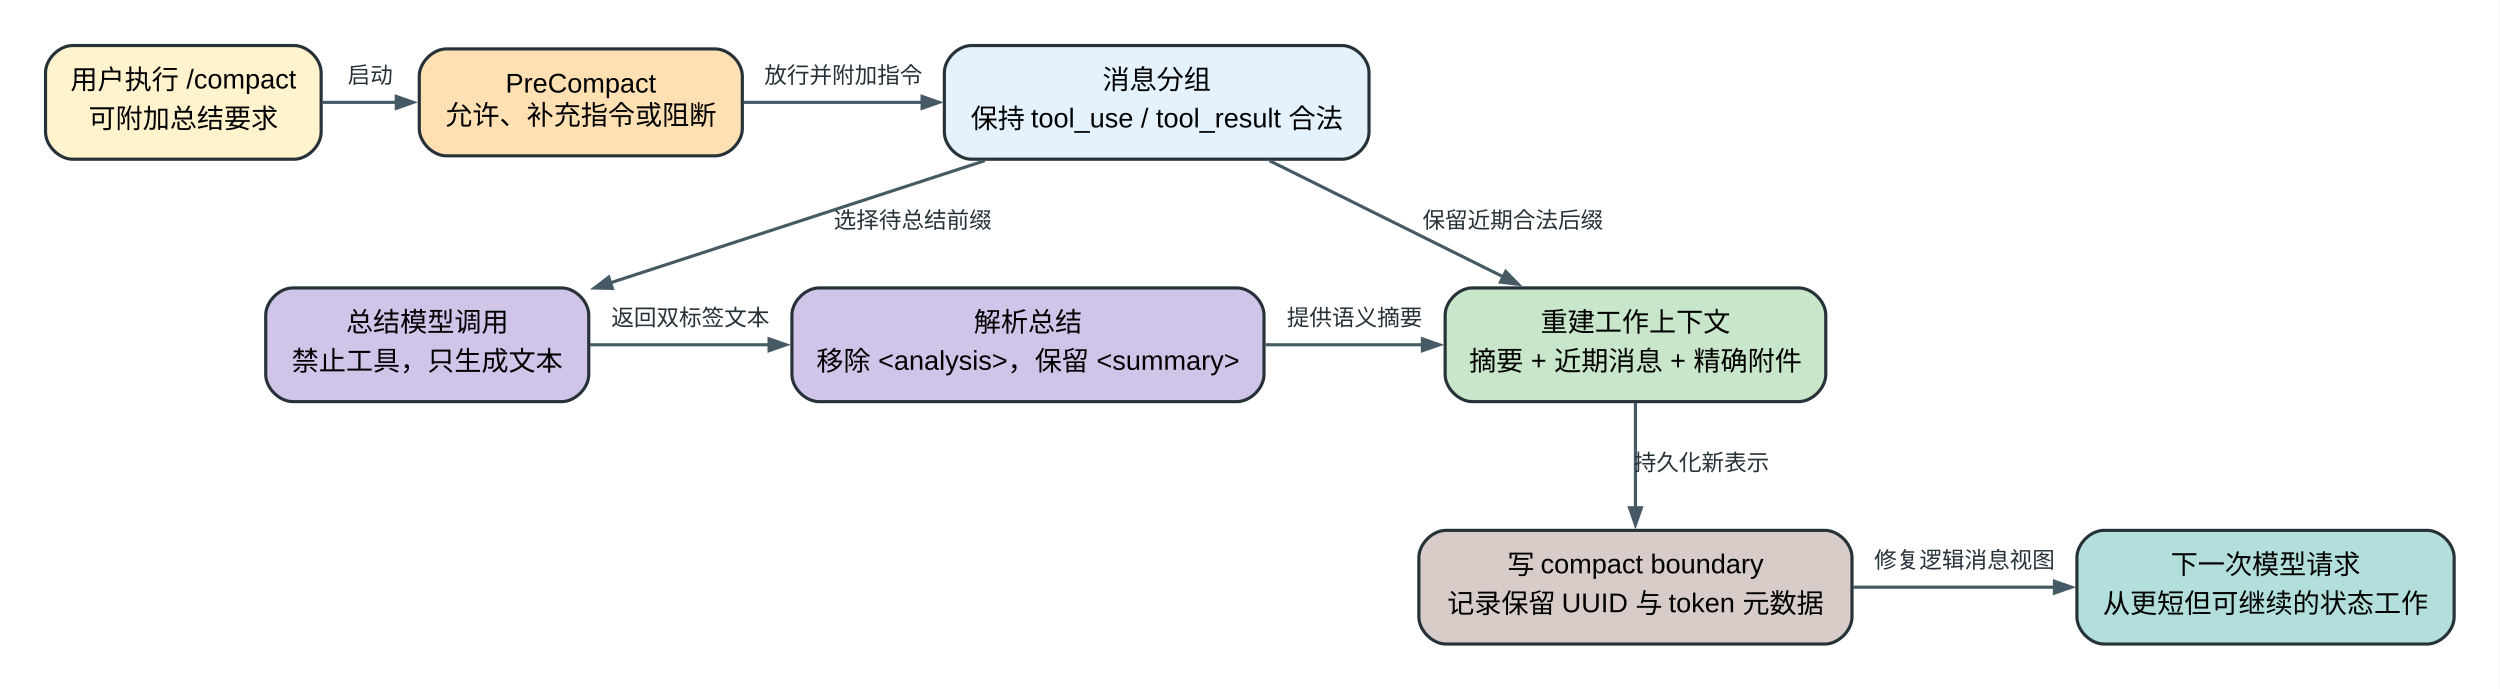
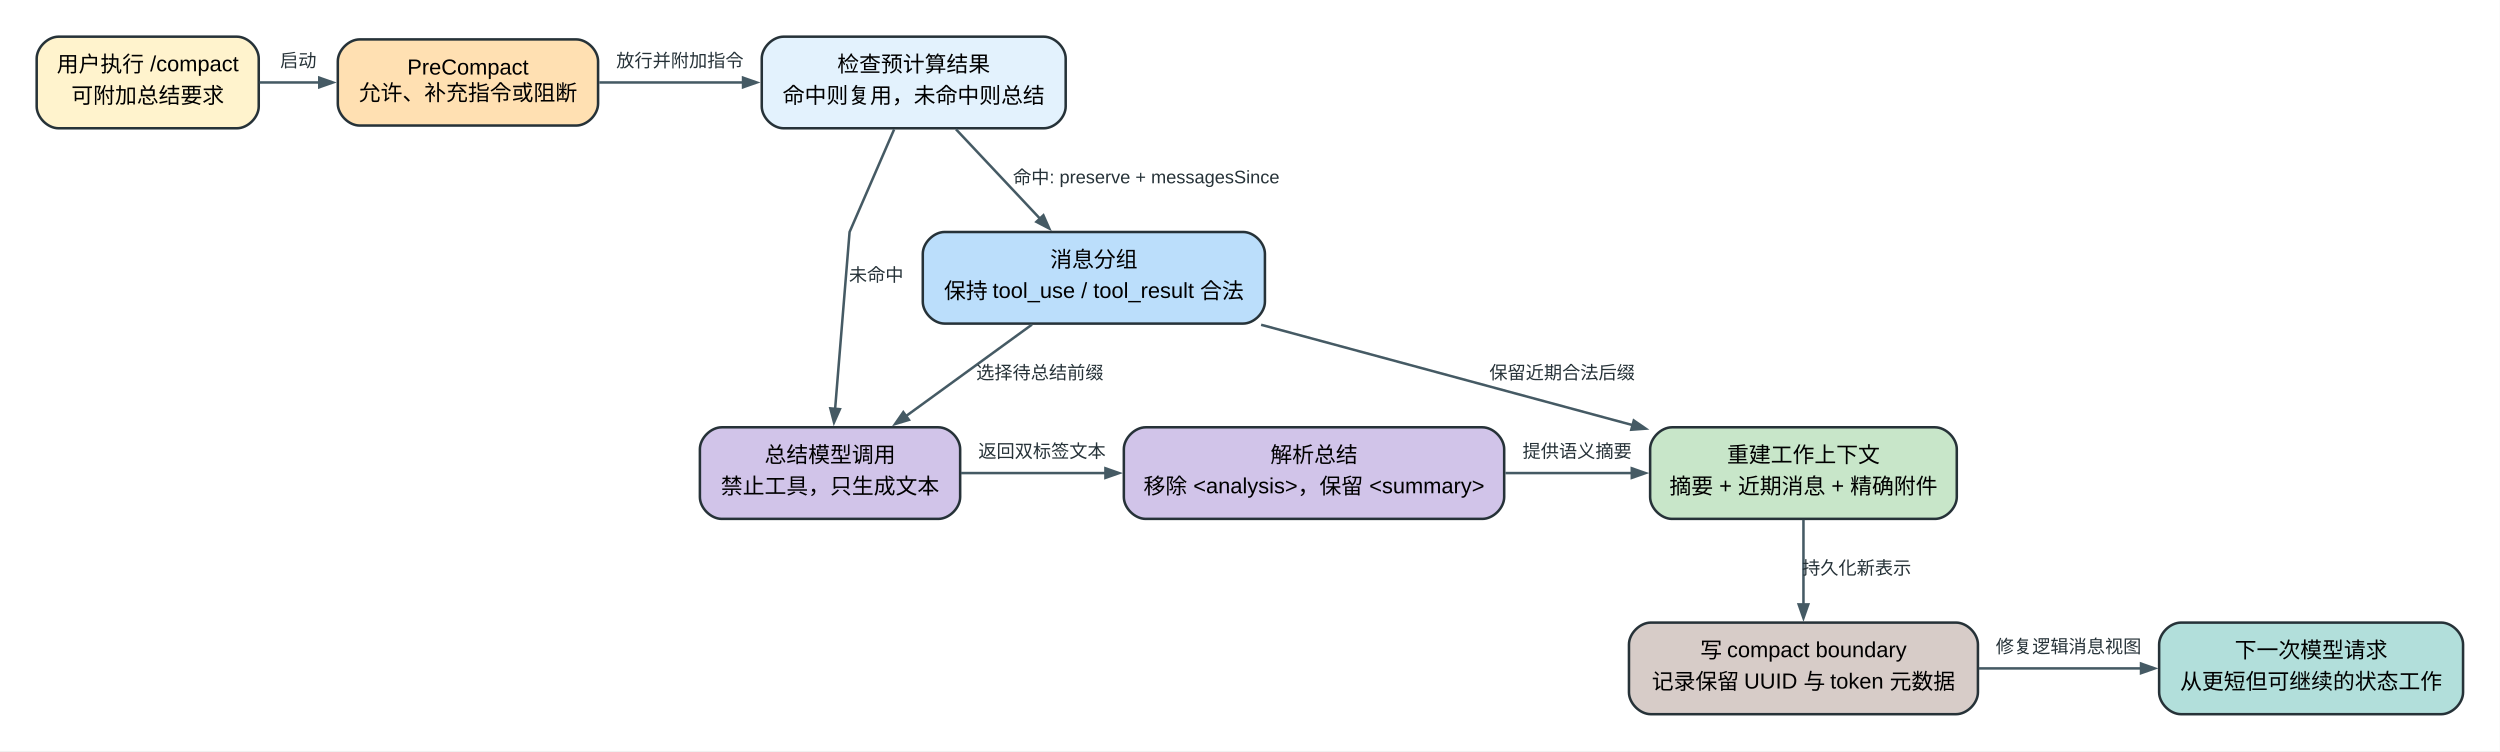
- <svg xmlns="http://www.w3.org/2000/svg" width="1107pt" height="305pt" viewBox="0.00 0.00 1107.00 305.00">
-   <g id="graph0" class="graph" transform="scale(1 1) rotate(0) translate(20.16 285.18)">
-     <polygon fill="#ffffff" stroke="none" points="-20.16,20.16 -20.16,-285.18 1086.7,-285.18 1086.7,20.16 -20.16,20.16" />
+ <svg xmlns="http://www.w3.org/2000/svg" width="1374pt" height="413pt" viewBox="0.00 0.00 1374.00 413.00">
+   <g id="graph0" class="graph" transform="scale(1 1) rotate(0) translate(20.16 392.52)">
+     <polygon fill="#ffffff" stroke="none" points="-20.16,20.16 -20.16,-392.52 1353.7,-392.52 1353.7,20.16 -20.16,20.16" />
    <g id="node1" class="node">
-       <path fill="#fff3cd" stroke="#263238" stroke-width="1.4" d="M110.04,-265.02C110.04,-265.02 12,-265.02 12,-265.02 6,-265.02 0,-259.02 0,-253.02 0,-253.02 0,-226.68 0,-226.68 0,-220.68 6,-214.68 12,-214.68 12,-214.68 110.04,-214.68 110.04,-214.68 116.04,-214.68 122.04,-220.68 122.04,-226.68 122.04,-226.68 122.04,-253.02 122.04,-253.02 122.04,-259.02 116.04,-265.02 110.04,-265.02" />
-       <text xml:space="preserve" text-anchor="middle" x="61.02" y="-245.7" font-family="Arial, PingFang SC, Microsoft YaHei" font-size="12.00">用户执行 /compact</text>
-       <text xml:space="preserve" text-anchor="middle" x="61.02" y="-228.45" font-family="Arial, PingFang SC, Microsoft YaHei" font-size="12.00">可附加总结要求</text>
+       <path fill="#fff3cd" stroke="#263238" stroke-width="1.4" d="M110.04,-372.36C110.04,-372.36 12,-372.36 12,-372.36 6,-372.36 0,-366.36 0,-360.36 0,-360.36 0,-334.02 0,-334.02 0,-328.02 6,-322.02 12,-322.02 12,-322.02 110.04,-322.02 110.04,-322.02 116.04,-322.02 122.04,-328.02 122.04,-334.02 122.04,-334.02 122.04,-360.36 122.04,-360.36 122.04,-366.36 116.04,-372.36 110.04,-372.36" />
+       <text xml:space="preserve" text-anchor="middle" x="61.02" y="-353.04" font-family="Arial, PingFang SC, Microsoft YaHei" font-size="12.00">用户执行 /compact</text>
+       <text xml:space="preserve" text-anchor="middle" x="61.02" y="-335.79" font-family="Arial, PingFang SC, Microsoft YaHei" font-size="12.00">可附加总结要求</text>
    </g>
    <g id="node2" class="node">
-       <path fill="#ffe0b2" stroke="#263238" stroke-width="1.4" d="M296.54,-263.52C296.54,-263.52 177.5,-263.52 177.5,-263.52 171.5,-263.52 165.5,-257.52 165.5,-251.52 165.5,-251.52 165.5,-228.18 165.5,-228.18 165.5,-222.18 171.5,-216.18 177.5,-216.18 177.5,-216.18 296.54,-216.18 296.54,-216.18 302.54,-216.18 308.54,-222.18 308.54,-228.18 308.54,-228.18 308.54,-251.52 308.54,-251.52 308.54,-257.52 302.54,-263.52 296.54,-263.52" />
-       <text xml:space="preserve" text-anchor="middle" x="237.02" y="-244.2" font-family="Arial, PingFang SC, Microsoft YaHei" font-size="12.00">PreCompact</text>
-       <text xml:space="preserve" text-anchor="middle" x="237.02" y="-229.95" font-family="Arial, PingFang SC, Microsoft YaHei" font-size="12.00">允许、补充指令或阻断</text>
+       <path fill="#ffe0b2" stroke="#263238" stroke-width="1.4" d="M296.54,-370.86C296.54,-370.86 177.5,-370.86 177.5,-370.86 171.5,-370.86 165.5,-364.86 165.5,-358.86 165.5,-358.86 165.5,-335.52 165.5,-335.52 165.5,-329.52 171.5,-323.52 177.5,-323.52 177.5,-323.52 296.54,-323.52 296.54,-323.52 302.54,-323.52 308.54,-329.52 308.54,-335.52 308.54,-335.52 308.54,-358.86 308.54,-358.86 308.54,-364.86 302.54,-370.86 296.54,-370.86" />
+       <text xml:space="preserve" text-anchor="middle" x="237.02" y="-351.54" font-family="Arial, PingFang SC, Microsoft YaHei" font-size="12.00">PreCompact</text>
+       <text xml:space="preserve" text-anchor="middle" x="237.02" y="-337.29" font-family="Arial, PingFang SC, Microsoft YaHei" font-size="12.00">允许、补充指令或阻断</text>
    </g>
    <g id="edge1" class="edge">
-       <path fill="none" stroke="#455a64" stroke-width="1.4" d="M122.58,-239.85C133.26,-239.85 144.52,-239.85 155.64,-239.85" />
-       <polygon fill="#455a64" stroke="#455a64" stroke-width="1.4" points="155.32,-242.48 162.82,-239.85 155.32,-237.23 155.32,-242.48" />
-       <text xml:space="preserve" text-anchor="middle" x="143.77" y="-248.35" font-family="Arial, PingFang SC, Microsoft YaHei" font-size="10.00" fill="#263238">启动</text>
+       <path fill="none" stroke="#455a64" stroke-width="1.4" d="M122.58,-347.19C133.26,-347.19 144.52,-347.19 155.64,-347.19" />
+       <polygon fill="#455a64" stroke="#455a64" stroke-width="1.4" points="155.32,-349.82 162.82,-347.19 155.32,-344.57 155.32,-349.82" />
+       <text xml:space="preserve" text-anchor="middle" x="143.77" y="-355.69" font-family="Arial, PingFang SC, Microsoft YaHei" font-size="10.00" fill="#263238">启动</text>
    </g>
    <g id="node3" class="node">
-       <path fill="#e3f2fd" stroke="#263238" stroke-width="1.4" d="M574.04,-265.02C574.04,-265.02 410,-265.02 410,-265.02 404,-265.02 398,-259.02 398,-253.02 398,-253.02 398,-226.68 398,-226.68 398,-220.68 404,-214.68 410,-214.68 410,-214.68 574.04,-214.68 574.04,-214.68 580.04,-214.68 586.04,-220.68 586.04,-226.68 586.04,-226.68 586.04,-253.02 586.04,-253.02 586.04,-259.02 580.04,-265.02 574.04,-265.02" />
-       <text xml:space="preserve" text-anchor="middle" x="492.02" y="-245.7" font-family="Arial, PingFang SC, Microsoft YaHei" font-size="12.00">消息分组</text>
-       <text xml:space="preserve" text-anchor="middle" x="492.02" y="-228.45" font-family="Arial, PingFang SC, Microsoft YaHei" font-size="12.00">保持 tool_use / tool_result 合法</text>
+       <path fill="#e3f2fd" stroke="#263238" stroke-width="1.4" d="M553.54,-372.36C553.54,-372.36 410.5,-372.36 410.5,-372.36 404.5,-372.36 398.5,-366.36 398.5,-360.36 398.5,-360.36 398.5,-334.02 398.5,-334.02 398.5,-328.02 404.5,-322.02 410.5,-322.02 410.5,-322.02 553.54,-322.02 553.54,-322.02 559.54,-322.02 565.54,-328.02 565.54,-334.02 565.54,-334.02 565.54,-360.36 565.54,-360.36 565.54,-366.36 559.54,-372.36 553.54,-372.36" />
+       <text xml:space="preserve" text-anchor="middle" x="482.02" y="-353.04" font-family="Arial, PingFang SC, Microsoft YaHei" font-size="12.00">检查预计算结果</text>
+       <text xml:space="preserve" text-anchor="middle" x="482.02" y="-335.79" font-family="Arial, PingFang SC, Microsoft YaHei" font-size="12.00">命中则复用，未命中则总结</text>
    </g>
    <g id="edge2" class="edge">
-       <path fill="none" stroke="#455a64" stroke-width="1.4" d="M309.07,-239.85C333.71,-239.85 361.77,-239.85 388.4,-239.85" />
-       <polygon fill="#455a64" stroke="#455a64" stroke-width="1.4" points="388.13,-242.48 395.63,-239.85 388.13,-237.23 388.13,-242.48" />
-       <text xml:space="preserve" text-anchor="middle" x="353.27" y="-248.35" font-family="Arial, PingFang SC, Microsoft YaHei" font-size="10.00" fill="#263238">放行并附加指令</text>
+       <path fill="none" stroke="#455a64" stroke-width="1.4" d="M309.2,-347.19C333.97,-347.19 362.05,-347.19 388.28,-347.19" />
+       <polygon fill="#455a64" stroke="#455a64" stroke-width="1.4" points="388.23,-349.82 395.73,-347.19 388.23,-344.57 388.23,-349.82" />
+       <text xml:space="preserve" text-anchor="middle" x="353.52" y="-355.69" font-family="Arial, PingFang SC, Microsoft YaHei" font-size="10.00" fill="#263238">放行并附加指令</text>
    </g>
    <g id="node4" class="node">
-       <path fill="#d1c4e9" stroke="#263238" stroke-width="1.4" d="M228.54,-157.68C228.54,-157.68 109.5,-157.68 109.5,-157.68 103.5,-157.68 97.5,-151.68 97.5,-145.68 97.5,-145.68 97.5,-119.34 97.5,-119.34 97.5,-113.34 103.5,-107.34 109.5,-107.34 109.5,-107.34 228.54,-107.34 228.54,-107.34 234.54,-107.34 240.54,-113.34 240.54,-119.34 240.54,-119.34 240.54,-145.68 240.54,-145.68 240.54,-151.68 234.54,-157.68 228.54,-157.68" />
-       <text xml:space="preserve" text-anchor="middle" x="169.02" y="-138.36" font-family="Arial, PingFang SC, Microsoft YaHei" font-size="12.00">总结模型调用</text>
-       <text xml:space="preserve" text-anchor="middle" x="169.02" y="-121.11" font-family="Arial, PingFang SC, Microsoft YaHei" font-size="12.00">禁止工具，只生成文本</text>
+       <path fill="#bbdefb" stroke="#263238" stroke-width="1.4" d="M663.04,-265.02C663.04,-265.02 499,-265.02 499,-265.02 493,-265.02 487,-259.02 487,-253.02 487,-253.02 487,-226.68 487,-226.68 487,-220.68 493,-214.68 499,-214.68 499,-214.68 663.04,-214.68 663.04,-214.68 669.04,-214.68 675.04,-220.68 675.04,-226.68 675.04,-226.68 675.04,-253.02 675.04,-253.02 675.04,-259.02 669.04,-265.02 663.04,-265.02" />
+       <text xml:space="preserve" text-anchor="middle" x="581.02" y="-245.7" font-family="Arial, PingFang SC, Microsoft YaHei" font-size="12.00">消息分组</text>
+       <text xml:space="preserve" text-anchor="middle" x="581.02" y="-228.45" font-family="Arial, PingFang SC, Microsoft YaHei" font-size="12.00">保持 tool_use / tool_result 合法</text>
+     </g>
+     <g id="edge4" class="edge">
+       <path fill="none" stroke="#455a64" stroke-width="1.4" d="M505.23,-321.49C519.01,-306.83 536.61,-288.1 551.39,-272.38" />
+       <polygon fill="#455a64" stroke="#455a64" stroke-width="1.4" points="553.28,-274.2 556.5,-266.94 549.45,-270.6 553.28,-274.2" />
+       <text xml:space="preserve" text-anchor="middle" x="609.82" y="-291.52" font-family="Arial, PingFang SC, Microsoft YaHei" font-size="10.00" fill="#263238">命中: preserve + messagesSince</text>
+     </g>
+     <g id="node5" class="node">
+       <path fill="#d1c4e9" stroke="#263238" stroke-width="1.4" d="M495.54,-157.68C495.54,-157.68 376.5,-157.68 376.5,-157.68 370.5,-157.68 364.5,-151.68 364.5,-145.68 364.5,-145.68 364.5,-119.34 364.5,-119.34 364.5,-113.34 370.5,-107.34 376.5,-107.34 376.5,-107.34 495.54,-107.34 495.54,-107.34 501.54,-107.34 507.54,-113.34 507.54,-119.34 507.54,-119.34 507.54,-145.68 507.54,-145.68 507.54,-151.68 501.54,-157.68 495.54,-157.68" />
+       <text xml:space="preserve" text-anchor="middle" x="436.02" y="-138.36" font-family="Arial, PingFang SC, Microsoft YaHei" font-size="12.00">总结模型调用</text>
+       <text xml:space="preserve" text-anchor="middle" x="436.02" y="-121.11" font-family="Arial, PingFang SC, Microsoft YaHei" font-size="12.00">禁止工具，只生成文本</text>
    </g>
    <g id="edge3" class="edge">
-       <path fill="none" stroke="#455a64" stroke-width="1.4" d="M415.88,-214.02C366,-197.75 300.88,-176.51 250.04,-159.93" />
-       <polygon fill="#455a64" stroke="#455a64" stroke-width="1.4" points="251,-157.49 243.06,-157.66 249.38,-162.48 251,-157.49" />
-       <text xml:space="preserve" text-anchor="middle" x="383.98" y="-184.18" font-family="Arial, PingFang SC, Microsoft YaHei" font-size="10.00" fill="#263238">选择待总结前缀</text>
+       <path fill="none" stroke="#455a64" stroke-width="1.4" d="M471.25,-321.4C460.89,-297.52 446.77,-265.02 446.77,-265.02 446.77,-265.02 442,-206.65 438.81,-167.69" />
+       <polygon fill="#455a64" stroke="#455a64" stroke-width="1.4" points="441.44,-167.62 438.21,-160.36 436.21,-168.05 441.44,-167.62" />
+       <text xml:space="preserve" text-anchor="middle" x="461.39" y="-237.85" font-family="Arial, PingFang SC, Microsoft YaHei" font-size="10.00" fill="#263238">未命中</text>
+     </g>
+     <g id="edge5" class="edge">
+       <path fill="none" stroke="#455a64" stroke-width="1.4" d="M547.02,-214.15C526.28,-199.08 499.62,-179.71 477.62,-163.73" />
+       <polygon fill="#455a64" stroke="#455a64" stroke-width="1.4" points="479.38,-161.76 471.77,-159.48 476.29,-166.01 479.38,-161.76" />
+       <text xml:space="preserve" text-anchor="middle" x="551.33" y="-184.18" font-family="Arial, PingFang SC, Microsoft YaHei" font-size="10.00" fill="#263238">选择待总结前缀</text>
+     </g>
+     <g id="node7" class="node">
+       <path fill="#c8e6c9" stroke="#263238" stroke-width="1.4" d="M1043.29,-157.68C1043.29,-157.68 898.75,-157.68 898.75,-157.68 892.75,-157.68 886.75,-151.68 886.75,-145.68 886.75,-145.68 886.75,-119.34 886.75,-119.34 886.75,-113.34 892.75,-107.34 898.75,-107.34 898.75,-107.34 1043.29,-107.34 1043.29,-107.34 1049.29,-107.34 1055.29,-113.34 1055.29,-119.34 1055.29,-119.34 1055.29,-145.68 1055.29,-145.68 1055.29,-151.68 1049.29,-157.68 1043.29,-157.68" />
+       <text xml:space="preserve" text-anchor="middle" x="971.02" y="-138.36" font-family="Arial, PingFang SC, Microsoft YaHei" font-size="12.00">重建工作上下文</text>
+       <text xml:space="preserve" text-anchor="middle" x="971.02" y="-121.11" font-family="Arial, PingFang SC, Microsoft YaHei" font-size="12.00">摘要 + 近期消息 + 精确附件</text>
+     </g>
+     <g id="edge8" class="edge">
+       <path fill="none" stroke="#455a64" stroke-width="1.4" d="M672.95,-214.02C734.55,-197.38 815.41,-175.54 877.37,-158.81" />
+       <polygon fill="#455a64" stroke="#455a64" stroke-width="1.4" points="877.77,-161.42 884.32,-156.93 876.4,-156.35 877.77,-161.42" />
+       <text xml:space="preserve" text-anchor="middle" x="838.37" y="-184.18" font-family="Arial, PingFang SC, Microsoft YaHei" font-size="10.00" fill="#263238">保留近期合法后缀</text>
    </g>
    <g id="node6" class="node">
-       <path fill="#c8e6c9" stroke="#263238" stroke-width="1.4" d="M776.29,-157.68C776.29,-157.68 631.75,-157.68 631.75,-157.68 625.75,-157.68 619.75,-151.68 619.75,-145.68 619.75,-145.68 619.75,-119.34 619.75,-119.34 619.75,-113.34 625.75,-107.34 631.75,-107.34 631.75,-107.34 776.29,-107.34 776.29,-107.34 782.29,-107.34 788.29,-113.34 788.29,-119.34 788.29,-119.34 788.29,-145.68 788.29,-145.68 788.29,-151.68 782.29,-157.68 776.29,-157.68" />
-       <text xml:space="preserve" text-anchor="middle" x="704.02" y="-138.36" font-family="Arial, PingFang SC, Microsoft YaHei" font-size="12.00">重建工作上下文</text>
-       <text xml:space="preserve" text-anchor="middle" x="704.02" y="-121.11" font-family="Arial, PingFang SC, Microsoft YaHei" font-size="12.00">摘要 + 近期消息 + 精确附件</text>
+       <path fill="#d1c4e9" stroke="#263238" stroke-width="1.4" d="M794.54,-157.68C794.54,-157.68 609.5,-157.68 609.5,-157.68 603.5,-157.68 597.5,-151.68 597.5,-145.68 597.5,-145.68 597.5,-119.34 597.5,-119.34 597.5,-113.34 603.5,-107.34 609.5,-107.34 609.5,-107.34 794.54,-107.34 794.54,-107.34 800.54,-107.34 806.54,-113.34 806.54,-119.34 806.54,-119.34 806.54,-145.68 806.54,-145.68 806.54,-151.68 800.54,-157.68 794.54,-157.68" />
+       <text xml:space="preserve" text-anchor="middle" x="702.02" y="-138.36" font-family="Arial, PingFang SC, Microsoft YaHei" font-size="12.00">解析总结</text>
+       <text xml:space="preserve" text-anchor="middle" x="702.02" y="-121.11" font-family="Arial, PingFang SC, Microsoft YaHei" font-size="12.00">移除 &lt;analysis&gt;，保留 &lt;summary&gt;</text>
    </g>
    <g id="edge6" class="edge">
-       <path fill="none" stroke="#455a64" stroke-width="1.4" d="M541.99,-214.02C573.01,-198.61 613,-178.74 645.5,-162.59" />
-       <polygon fill="#455a64" stroke="#455a64" stroke-width="1.4" points="646.57,-164.99 652.12,-159.3 644.23,-160.29 646.57,-164.99" />
-       <text xml:space="preserve" text-anchor="middle" x="649.71" y="-184.18" font-family="Arial, PingFang SC, Microsoft YaHei" font-size="10.00" fill="#263238">保留近期合法后缀</text>
-     </g>
-     <g id="node5" class="node">
-       <path fill="#d1c4e9" stroke="#263238" stroke-width="1.4" d="M527.54,-157.68C527.54,-157.68 342.5,-157.68 342.5,-157.68 336.5,-157.68 330.5,-151.68 330.5,-145.68 330.5,-145.68 330.5,-119.34 330.5,-119.34 330.5,-113.34 336.5,-107.34 342.5,-107.34 342.5,-107.34 527.54,-107.34 527.54,-107.34 533.54,-107.34 539.54,-113.34 539.54,-119.34 539.54,-119.34 539.54,-145.68 539.54,-145.68 539.54,-151.68 533.54,-157.68 527.54,-157.68" />
-       <text xml:space="preserve" text-anchor="middle" x="435.02" y="-138.36" font-family="Arial, PingFang SC, Microsoft YaHei" font-size="12.00">解析总结</text>
-       <text xml:space="preserve" text-anchor="middle" x="435.02" y="-121.11" font-family="Arial, PingFang SC, Microsoft YaHei" font-size="12.00">移除 &lt;analysis&gt;，保留 &lt;summary&gt;</text>
-     </g>
-     <g id="edge4" class="edge">
-       <path fill="none" stroke="#455a64" stroke-width="1.4" d="M241,-132.51C265.5,-132.51 293.53,-132.51 320.52,-132.51" />
-       <polygon fill="#455a64" stroke="#455a64" stroke-width="1.4" points="320.39,-135.14 327.89,-132.51 320.39,-129.89 320.39,-135.14" />
-       <text xml:space="preserve" text-anchor="middle" x="285.52" y="-141.01" font-family="Arial, PingFang SC, Microsoft YaHei" font-size="10.00" fill="#263238">返回双标签文本</text>
-     </g>
-     <g id="edge5" class="edge">
-       <path fill="none" stroke="#455a64" stroke-width="1.4" d="M540.18,-132.51C563.13,-132.51 587.28,-132.51 609.77,-132.51" />
-       <polygon fill="#455a64" stroke="#455a64" stroke-width="1.4" points="609.68,-135.14 617.18,-132.51 609.68,-129.89 609.68,-135.14" />
-       <text xml:space="preserve" text-anchor="middle" x="579.64" y="-141.01" font-family="Arial, PingFang SC, Microsoft YaHei" font-size="10.00" fill="#263238">提供语义摘要</text>
-     </g>
-     <g id="node7" class="node">
-       <path fill="#d7ccc8" stroke="#263238" stroke-width="1.4" d="M787.91,-50.34C787.91,-50.34 620.12,-50.34 620.12,-50.34 614.12,-50.34 608.12,-44.34 608.12,-38.34 608.12,-38.34 608.12,-12 608.12,-12 608.12,-6 614.12,0 620.12,0 620.12,0 787.91,0 787.91,0 793.91,0 799.91,-6 799.91,-12 799.91,-12 799.91,-38.34 799.91,-38.34 799.91,-44.34 793.91,-50.34 787.91,-50.34" />
-       <text xml:space="preserve" text-anchor="middle" x="704.02" y="-31.02" font-family="Arial, PingFang SC, Microsoft YaHei" font-size="12.00">写 compact boundary</text>
-       <text xml:space="preserve" text-anchor="middle" x="704.02" y="-13.77" font-family="Arial, PingFang SC, Microsoft YaHei" font-size="12.00">记录保留 UUID 与 token 元数据</text>
+       <path fill="none" stroke="#455a64" stroke-width="1.4" d="M508,-132.51C532.5,-132.51 560.53,-132.51 587.52,-132.51" />
+       <polygon fill="#455a64" stroke="#455a64" stroke-width="1.4" points="587.39,-135.14 594.89,-132.51 587.39,-129.89 587.39,-135.14" />
+       <text xml:space="preserve" text-anchor="middle" x="552.52" y="-141.01" font-family="Arial, PingFang SC, Microsoft YaHei" font-size="10.00" fill="#263238">返回双标签文本</text>
    </g>
    <g id="edge7" class="edge">
-       <path fill="none" stroke="#455a64" stroke-width="1.4" d="M704.02,-106.81C704.02,-92.94 704.02,-75.43 704.02,-60.27" />
-       <polygon fill="#455a64" stroke="#455a64" stroke-width="1.4" points="706.65,-60.33 704.02,-52.83 701.4,-60.33 706.65,-60.33" />
-       <text xml:space="preserve" text-anchor="middle" x="733.27" y="-76.84" font-family="Arial, PingFang SC, Microsoft YaHei" font-size="10.00" fill="#263238">持久化新表示</text>
+       <path fill="none" stroke="#455a64" stroke-width="1.4" d="M807.18,-132.51C830.13,-132.51 854.28,-132.51 876.77,-132.51" />
+       <polygon fill="#455a64" stroke="#455a64" stroke-width="1.4" points="876.68,-135.14 884.18,-132.51 876.68,-129.89 876.68,-135.14" />
+       <text xml:space="preserve" text-anchor="middle" x="846.64" y="-141.01" font-family="Arial, PingFang SC, Microsoft YaHei" font-size="10.00" fill="#263238">提供语义摘要</text>
    </g>
    <g id="node8" class="node">
-       <path fill="#b2dfdb" stroke="#263238" stroke-width="1.4" d="M1054.54,-50.34C1054.54,-50.34 911.5,-50.34 911.5,-50.34 905.5,-50.34 899.5,-44.34 899.5,-38.34 899.5,-38.34 899.5,-12 899.5,-12 899.5,-6 905.5,0 911.5,0 911.5,0 1054.54,0 1054.54,0 1060.54,0 1066.54,-6 1066.54,-12 1066.54,-12 1066.54,-38.34 1066.54,-38.34 1066.54,-44.34 1060.54,-50.34 1054.54,-50.34" />
-       <text xml:space="preserve" text-anchor="middle" x="983.02" y="-31.02" font-family="Arial, PingFang SC, Microsoft YaHei" font-size="12.00">下一次模型请求</text>
-       <text xml:space="preserve" text-anchor="middle" x="983.02" y="-13.77" font-family="Arial, PingFang SC, Microsoft YaHei" font-size="12.00">从更短但可继续的状态工作</text>
+       <path fill="#d7ccc8" stroke="#263238" stroke-width="1.4" d="M1054.91,-50.34C1054.91,-50.34 887.12,-50.34 887.12,-50.34 881.12,-50.34 875.12,-44.34 875.12,-38.34 875.12,-38.34 875.12,-12 875.12,-12 875.12,-6 881.12,0 887.12,0 887.12,0 1054.91,0 1054.91,0 1060.91,0 1066.91,-6 1066.91,-12 1066.91,-12 1066.91,-38.34 1066.91,-38.34 1066.91,-44.34 1060.91,-50.34 1054.91,-50.34" />
+       <text xml:space="preserve" text-anchor="middle" x="971.02" y="-31.02" font-family="Arial, PingFang SC, Microsoft YaHei" font-size="12.00">写 compact boundary</text>
+       <text xml:space="preserve" text-anchor="middle" x="971.02" y="-13.77" font-family="Arial, PingFang SC, Microsoft YaHei" font-size="12.00">记录保留 UUID 与 token 元数据</text>
    </g>
-     <g id="edge8" class="edge">
-       <path fill="none" stroke="#455a64" stroke-width="1.4" d="M800.43,-25.17C829.29,-25.17 860.89,-25.17 889.57,-25.17" />
-       <polygon fill="#455a64" stroke="#455a64" stroke-width="1.4" points="889.55,-27.8 897.05,-25.17 889.55,-22.55 889.55,-27.8" />
-       <text xml:space="preserve" text-anchor="middle" x="849.71" y="-33.67" font-family="Arial, PingFang SC, Microsoft YaHei" font-size="10.00" fill="#263238">修复逻辑消息视图</text>
+     <g id="edge9" class="edge">
+       <path fill="none" stroke="#455a64" stroke-width="1.4" d="M971.02,-106.81C971.02,-92.94 971.02,-75.43 971.02,-60.27" />
+       <polygon fill="#455a64" stroke="#455a64" stroke-width="1.4" points="973.65,-60.33 971.02,-52.83 968.4,-60.33 973.65,-60.33" />
+       <text xml:space="preserve" text-anchor="middle" x="1000.27" y="-76.84" font-family="Arial, PingFang SC, Microsoft YaHei" font-size="10.00" fill="#263238">持久化新表示</text>
+     </g>
+     <g id="node9" class="node">
+       <path fill="#b2dfdb" stroke="#263238" stroke-width="1.4" d="M1321.54,-50.34C1321.54,-50.34 1178.5,-50.34 1178.5,-50.34 1172.5,-50.34 1166.5,-44.34 1166.5,-38.34 1166.5,-38.34 1166.5,-12 1166.5,-12 1166.5,-6 1172.5,0 1178.5,0 1178.5,0 1321.54,0 1321.54,0 1327.54,0 1333.54,-6 1333.54,-12 1333.54,-12 1333.54,-38.34 1333.54,-38.34 1333.54,-44.34 1327.54,-50.34 1321.54,-50.34" />
+       <text xml:space="preserve" text-anchor="middle" x="1250.02" y="-31.02" font-family="Arial, PingFang SC, Microsoft YaHei" font-size="12.00">下一次模型请求</text>
+       <text xml:space="preserve" text-anchor="middle" x="1250.02" y="-13.77" font-family="Arial, PingFang SC, Microsoft YaHei" font-size="12.00">从更短但可继续的状态工作</text>
+     </g>
+     <g id="edge10" class="edge">
+       <path fill="none" stroke="#455a64" stroke-width="1.4" d="M1067.43,-25.17C1096.29,-25.17 1127.89,-25.17 1156.57,-25.17" />
+       <polygon fill="#455a64" stroke="#455a64" stroke-width="1.4" points="1156.55,-27.8 1164.05,-25.17 1156.55,-22.55 1156.55,-27.8" />
+       <text xml:space="preserve" text-anchor="middle" x="1116.71" y="-33.67" font-family="Arial, PingFang SC, Microsoft YaHei" font-size="10.00" fill="#263238">修复逻辑消息视图</text>
    </g>
  </g>
</svg>
